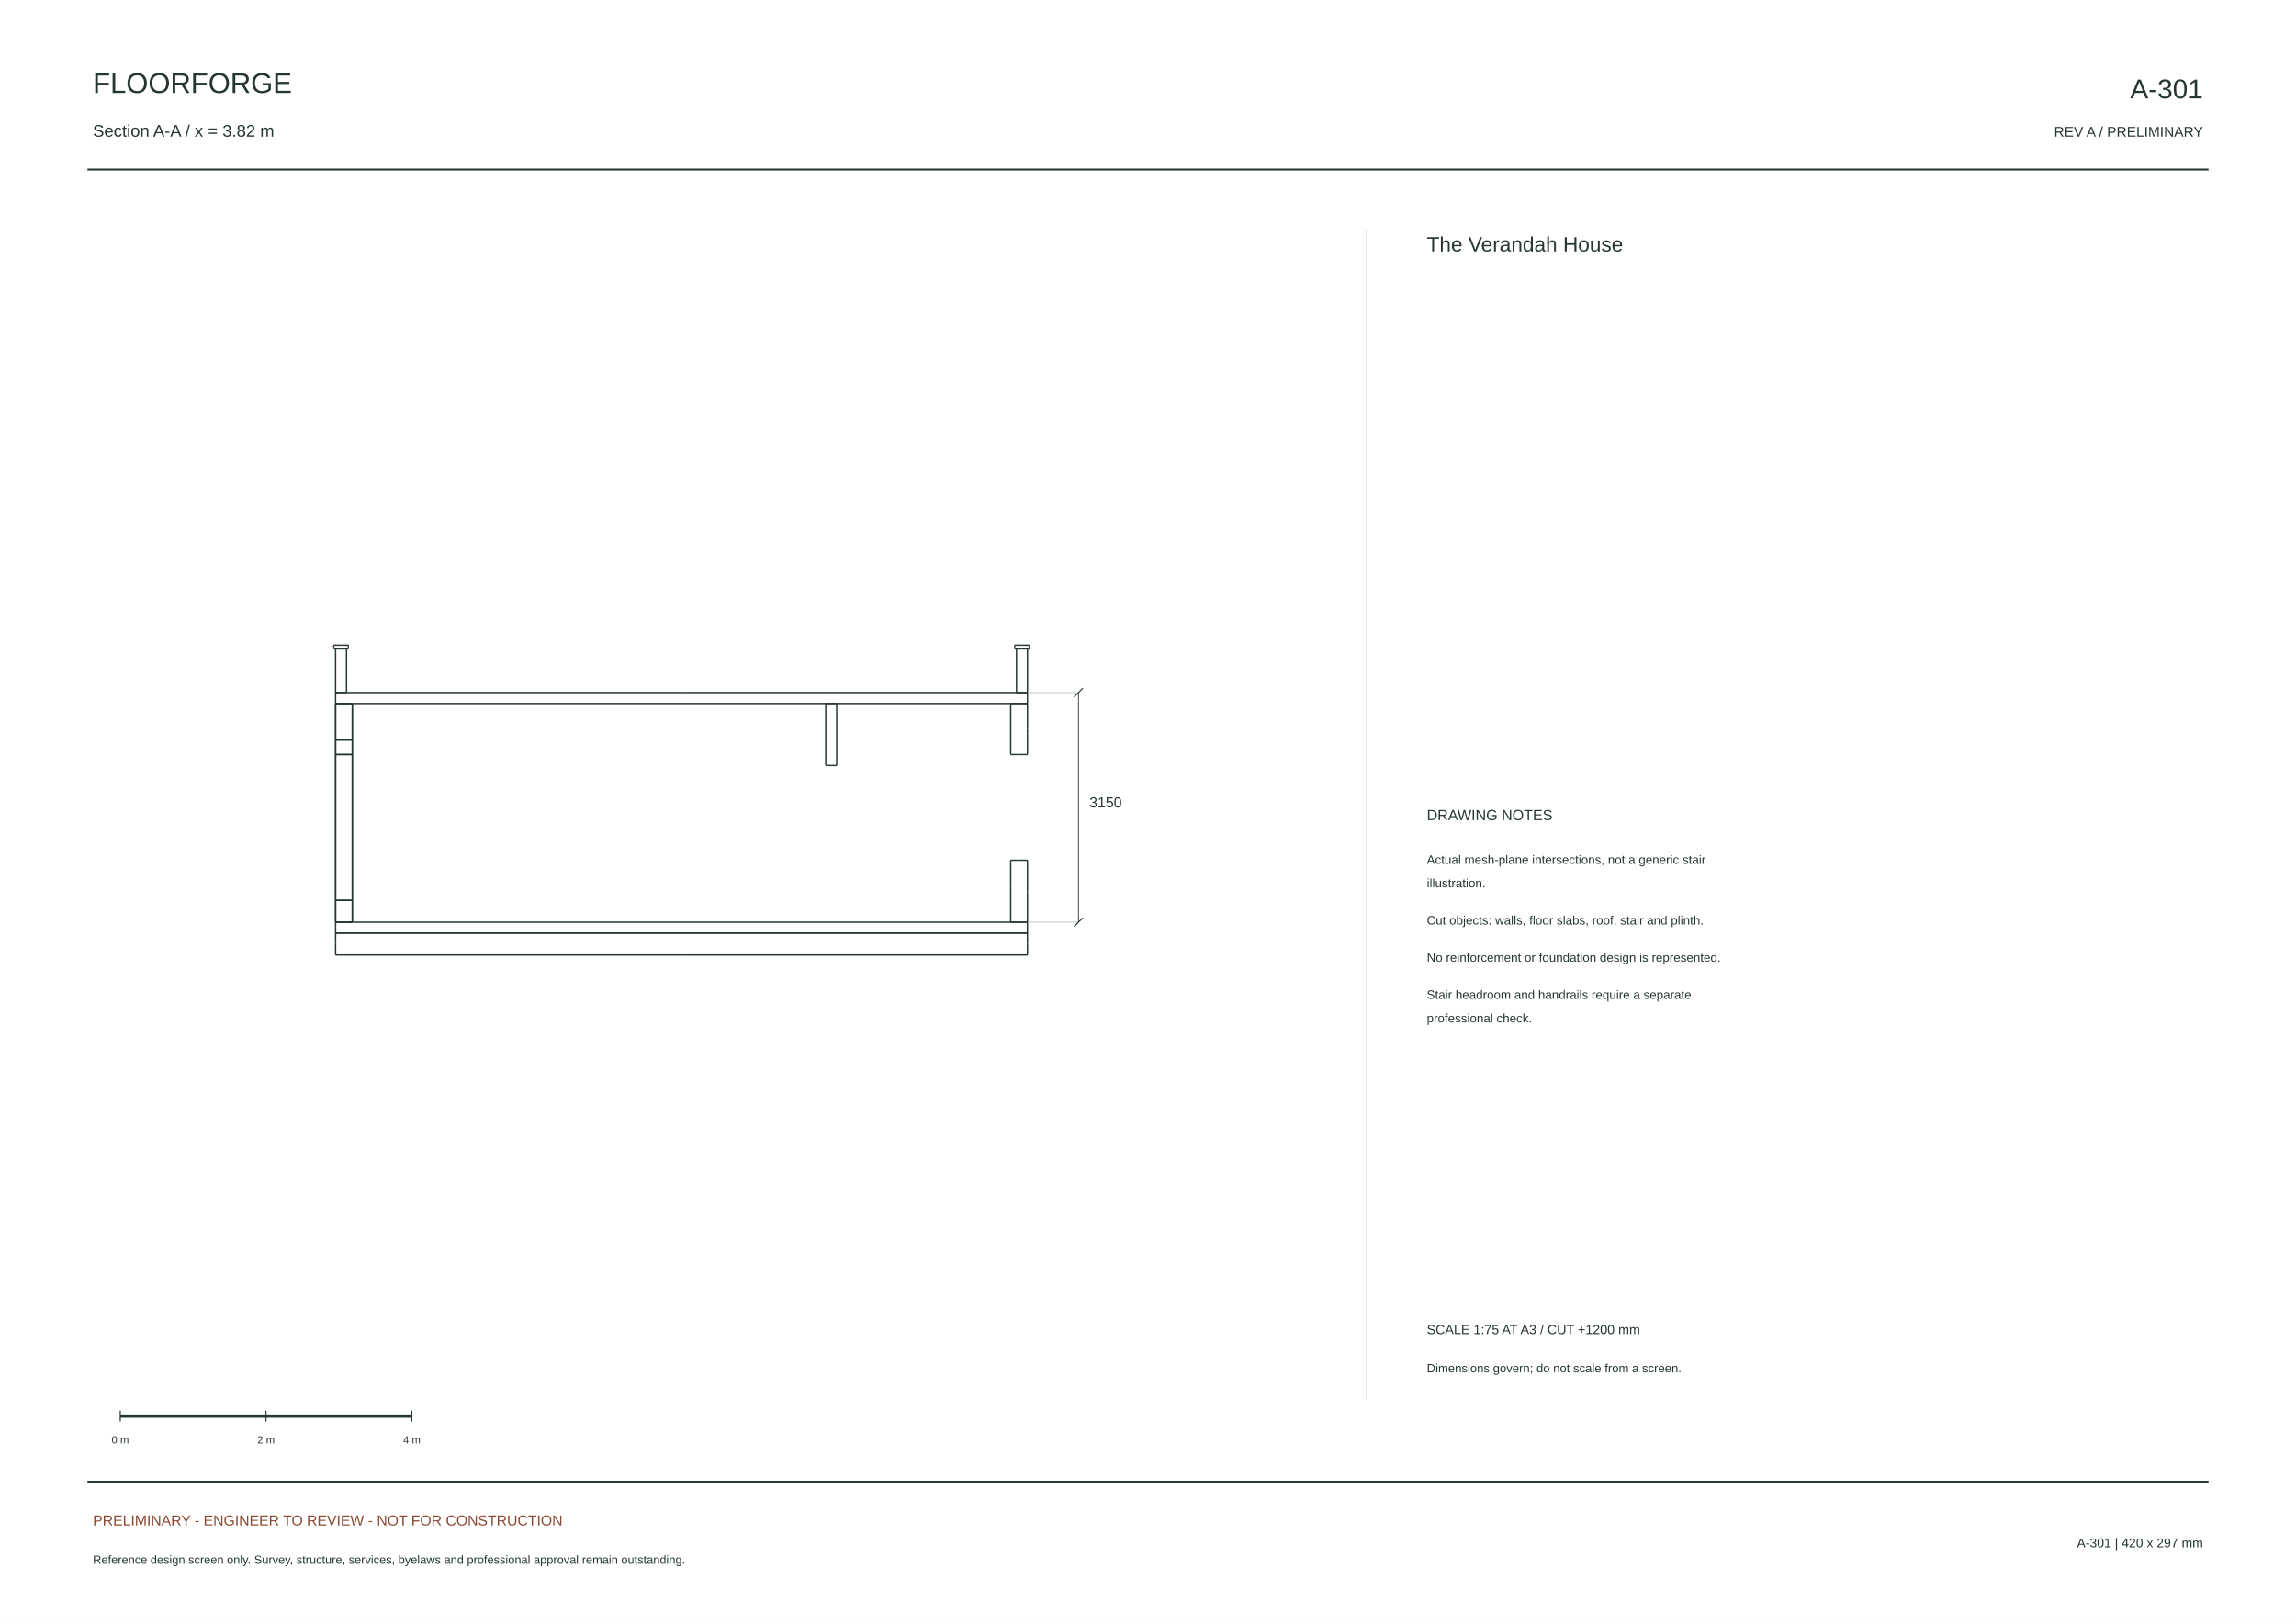
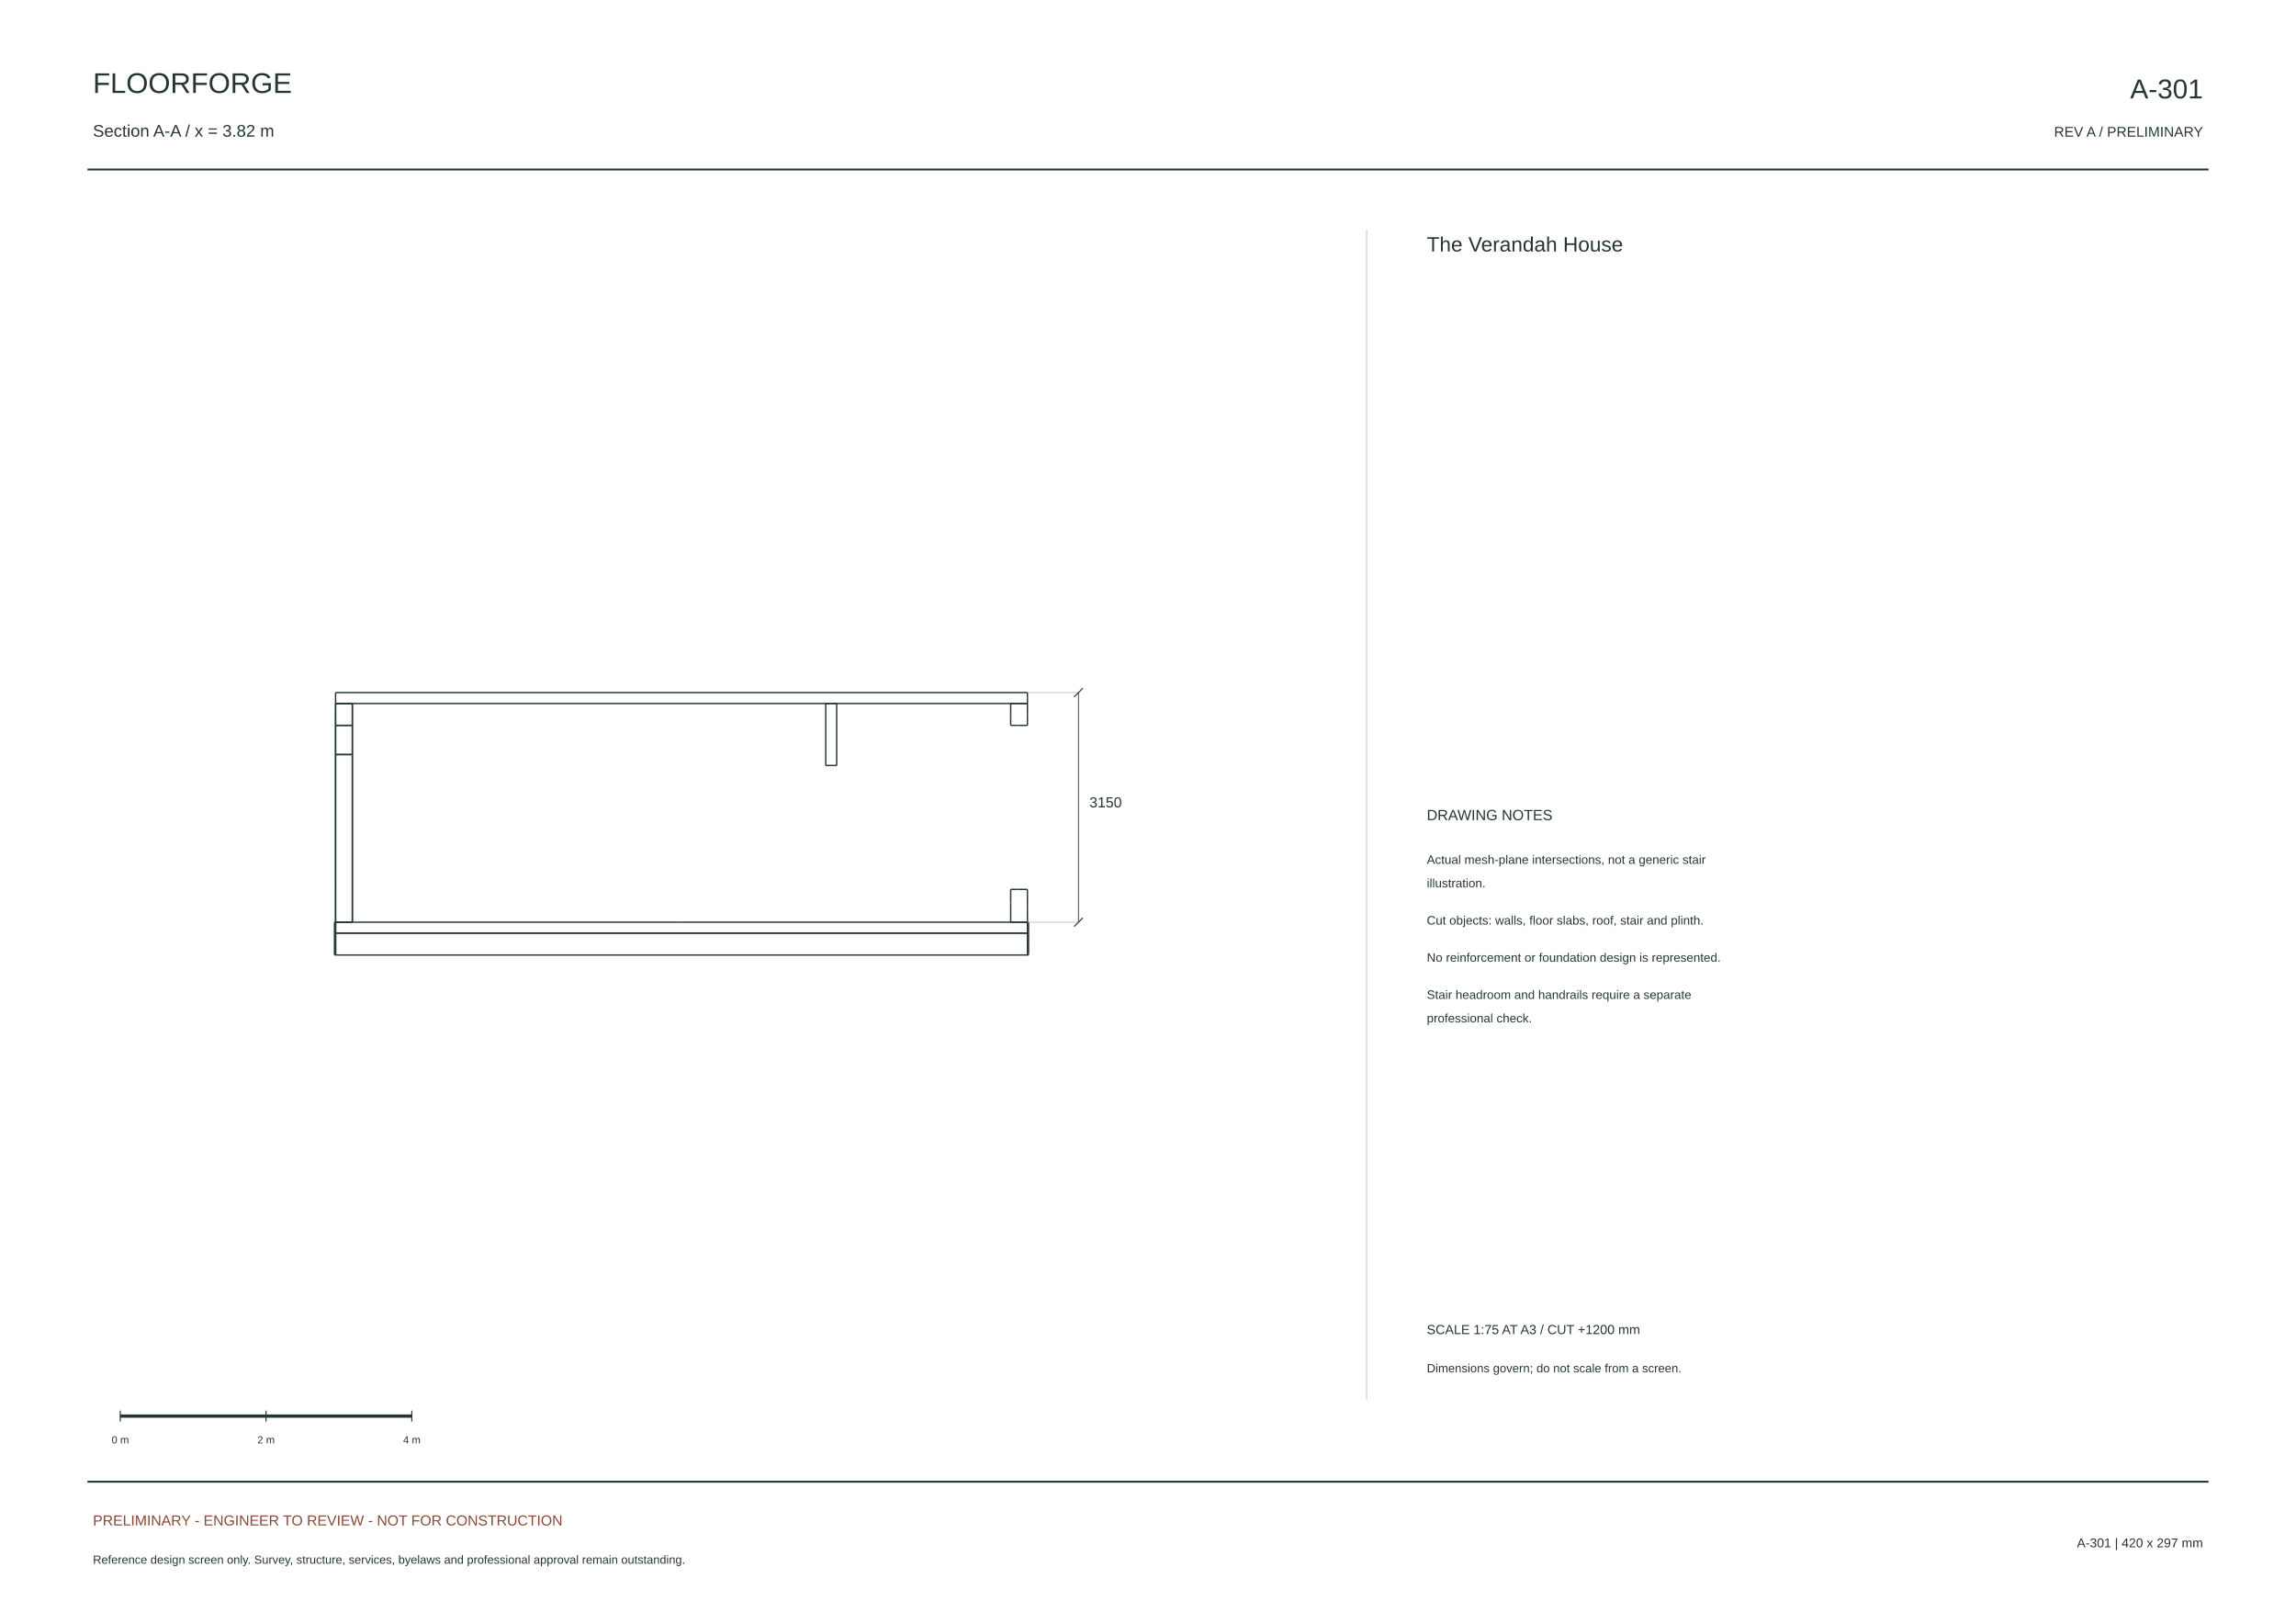
<svg xmlns="http://www.w3.org/2000/svg" width="420mm" height="297mm" viewBox="0 0 420 297">
  <rect width="420" height="297" fill="white" />
  <g font-family="Arial,Helvetica,sans-serif">
    <path d="M 16 31 H 404 M 16 271 H 404" stroke="#25372f" stroke-width=".35" />
    <text x="17" y="17" fill="#25372f" font-size="5.2" text-anchor="start">FLOORFORGE</text>
    <text x="17" y="25" fill="#25372f" font-size="3.1" text-anchor="start">Section A-A / x = 3.82 m</text>
    <text x="403" y="18" fill="#25372f" font-size="5" text-anchor="end">A-301</text>
    <text x="403" y="25" fill="#25372f" font-size="2.6" text-anchor="end">REV A / PRELIMINARY</text>
    <path d="M 124.667 170.667 L 61.387 170.667" fill="none" stroke="#25372f" stroke-width="0.25" />
    <path d="M 61.387 174.667 L 124.667 174.667" fill="none" stroke="#25372f" stroke-width="0.25" />
    <path d="M 124.667 170.667 L 187.947 170.667" fill="none" stroke="#25372f" stroke-width="0.25" />
    <path d="M 187.947 174.667 L 124.667 174.667" fill="none" stroke="#25372f" stroke-width="0.25" />
    <path d="M 187.947 174.667 L 187.947 172.667" fill="none" stroke="#25372f" stroke-width="0.25" />
    <path d="M 187.947 170.667 L 187.947 172.667" fill="none" stroke="#25372f" stroke-width="0.25" />
    <path d="M 61.387 174.667 L 61.387 172.667" fill="none" stroke="#25372f" stroke-width="0.25" />
    <path d="M 61.387 170.667 L 61.387 172.667" fill="none" stroke="#25372f" stroke-width="0.25" />
+     <path d="M 61.287 168.667 L 61.187 168.667" fill="none" stroke="#25372f" stroke-width="0.25" />
+     <path d="M 61.187 174.667 L 61.287 174.667" fill="none" stroke="#25372f" stroke-width="0.25" />
+     <path d="M 188.147 168.667 L 188.047 168.667" fill="none" stroke="#25372f" stroke-width="0.25" />
+     <path d="M 188.047 174.667 L 188.147 174.667" fill="none" stroke="#25372f" stroke-width="0.25" />
+     <path d="M 61.287 168.667 L 61.387 168.667" fill="none" stroke="#25372f" stroke-width="0.25" />
+     <path d="M 61.387 174.667 L 61.287 174.667" fill="none" stroke="#25372f" stroke-width="0.25" />
+     <path d="M 187.947 168.667 L 188.047 168.667" fill="none" stroke="#25372f" stroke-width="0.25" />
+     <path d="M 188.047 174.667 L 187.947 174.667" fill="none" stroke="#25372f" stroke-width="0.25" />
+     <path d="M 188.147 171.667 L 188.147 174.667" fill="none" stroke="#25372f" stroke-width="0.25" />
+     <path d="M 188.147 171.667 L 188.147 168.667" fill="none" stroke="#25372f" stroke-width="0.25" />
+     <path d="M 61.187 171.667 L 61.187 174.667" fill="none" stroke="#25372f" stroke-width="0.25" />
+     <path d="M 61.187 171.667 L 61.187 168.667" fill="none" stroke="#25372f" stroke-width="0.25" />
+     <path d="M 187.947 171.667 L 187.947 174.667" fill="none" stroke="#25372f" stroke-width="0.25" />
+     <path d="M 187.947 171.667 L 187.947 168.667" fill="none" stroke="#25372f" stroke-width="0.25" />
+     <path d="M 61.387 171.667 L 61.387 174.667" fill="none" stroke="#25372f" stroke-width="0.25" />
+     <path d="M 61.387 171.667 L 61.387 168.667" fill="none" stroke="#25372f" stroke-width="0.25" />
    <path d="M 124.667 168.667 L 61.387 168.667" fill="none" stroke="#25372f" stroke-width="0.25" />
    <path d="M 61.387 170.667 L 124.667 170.667" fill="none" stroke="#25372f" stroke-width="0.25" />
    <path d="M 124.667 168.667 L 187.947 168.667" fill="none" stroke="#25372f" stroke-width="0.25" />
    <path d="M 187.947 170.667 L 124.667 170.667" fill="none" stroke="#25372f" stroke-width="0.25" />
    <path d="M 187.947 170.667 L 187.947 169.667" fill="none" stroke="#25372f" stroke-width="0.25" />
    <path d="M 187.947 168.667 L 187.947 169.667" fill="none" stroke="#25372f" stroke-width="0.25" />
    <path d="M 61.387 170.667 L 61.387 169.667" fill="none" stroke="#25372f" stroke-width="0.25" />
    <path d="M 61.387 168.667 L 61.387 169.667" fill="none" stroke="#25372f" stroke-width="0.25" />
    <path d="M 124.667 126.667 L 61.387 126.667" fill="none" stroke="#25372f" stroke-width="0.25" />
    <path d="M 61.387 128.667 L 124.667 128.667" fill="none" stroke="#25372f" stroke-width="0.25" />
    <path d="M 124.667 126.667 L 187.947 126.667" fill="none" stroke="#25372f" stroke-width="0.25" />
    <path d="M 187.947 128.667 L 124.667 128.667" fill="none" stroke="#25372f" stroke-width="0.25" />
    <path d="M 187.947 128.667 L 187.947 127.667" fill="none" stroke="#25372f" stroke-width="0.25" />
    <path d="M 187.947 126.667 L 187.947 127.667" fill="none" stroke="#25372f" stroke-width="0.25" />
    <path d="M 61.387 128.667 L 61.387 127.667" fill="none" stroke="#25372f" stroke-width="0.25" />
    <path d="M 61.387 126.667 L 61.387 127.667" fill="none" stroke="#25372f" stroke-width="0.25" />
-     <path d="M 63.387 118.667 L 62.407 118.667" fill="none" stroke="#25372f" stroke-width="0.25" />
-     <path d="M 62.407 126.667 L 63.387 126.667" fill="none" stroke="#25372f" stroke-width="0.25" />
-     <path d="M 186.927 118.667 L 185.947 118.667" fill="none" stroke="#25372f" stroke-width="0.25" />
-     <path d="M 185.947 126.667 L 186.927 126.667" fill="none" stroke="#25372f" stroke-width="0.25" />
-     <path d="M 61.387 118.667 L 62.407 118.667" fill="none" stroke="#25372f" stroke-width="0.25" />
-     <path d="M 62.407 126.667 L 61.387 126.667" fill="none" stroke="#25372f" stroke-width="0.25" />
-     <path d="M 186.927 118.667 L 187.947 118.667" fill="none" stroke="#25372f" stroke-width="0.25" />
-     <path d="M 187.947 126.667 L 186.927 126.667" fill="none" stroke="#25372f" stroke-width="0.25" />
-     <path d="M 187.947 122.667 L 187.947 126.667" fill="none" stroke="#25372f" stroke-width="0.25" />
-     <path d="M 187.947 122.667 L 187.947 118.667" fill="none" stroke="#25372f" stroke-width="0.25" />
-     <path d="M 61.387 122.667 L 61.387 126.667" fill="none" stroke="#25372f" stroke-width="0.25" />
-     <path d="M 61.387 122.667 L 61.387 118.667" fill="none" stroke="#25372f" stroke-width="0.25" />
-     <path d="M 185.947 122.667 L 185.947 126.667" fill="none" stroke="#25372f" stroke-width="0.25" />
-     <path d="M 185.947 122.667 L 185.947 118.667" fill="none" stroke="#25372f" stroke-width="0.25" />
-     <path d="M 63.387 122.667 L 63.387 126.667" fill="none" stroke="#25372f" stroke-width="0.25" />
-     <path d="M 63.387 122.667 L 63.387 118.667" fill="none" stroke="#25372f" stroke-width="0.25" />
-     <path d="M 188.28 118 L 186.915 118" fill="none" stroke="#25372f" stroke-width="0.25" />
-     <path d="M 186.915 118.667 L 188.28 118.667" fill="none" stroke="#25372f" stroke-width="0.25" />
-     <path d="M 62.418 118 L 61.053 118" fill="none" stroke="#25372f" stroke-width="0.25" />
-     <path d="M 61.053 118.667 L 62.418 118.667" fill="none" stroke="#25372f" stroke-width="0.25" />
-     <path d="M 185.613 118 L 186.915 118" fill="none" stroke="#25372f" stroke-width="0.25" />
-     <path d="M 186.915 118.667 L 185.613 118.667" fill="none" stroke="#25372f" stroke-width="0.25" />
-     <path d="M 62.418 118 L 63.72 118" fill="none" stroke="#25372f" stroke-width="0.25" />
-     <path d="M 63.72 118.667 L 62.418 118.667" fill="none" stroke="#25372f" stroke-width="0.25" />
-     <path d="M 188.28 118.333 L 188.28 118.667" fill="none" stroke="#25372f" stroke-width="0.25" />
-     <path d="M 188.28 118.333 L 188.28 118" fill="none" stroke="#25372f" stroke-width="0.25" />
-     <path d="M 61.053 118.333 L 61.053 118.667" fill="none" stroke="#25372f" stroke-width="0.25" />
-     <path d="M 61.053 118.333 L 61.053 118" fill="none" stroke="#25372f" stroke-width="0.25" />
-     <path d="M 185.613 118.333 L 185.613 118.667" fill="none" stroke="#25372f" stroke-width="0.25" />
-     <path d="M 185.613 118.333 L 185.613 118" fill="none" stroke="#25372f" stroke-width="0.25" />
-     <path d="M 63.72 118.333 L 63.72 118.667" fill="none" stroke="#25372f" stroke-width="0.25" />
-     <path d="M 63.72 118.333 L 63.72 118" fill="none" stroke="#25372f" stroke-width="0.25" />
    <path d="M 61.4 138 L 64.453 138" fill="none" stroke="#25372f" stroke-width="0.25" />
    <path d="M 64.453 168.667 L 61.4 168.667" fill="none" stroke="#25372f" stroke-width="0.25" />
    <path d="M 61.4 138 L 61.387 138" fill="none" stroke="#25372f" stroke-width="0.25" />
    <path d="M 61.387 168.667 L 61.4 168.667" fill="none" stroke="#25372f" stroke-width="0.25" />
    <path d="M 61.387 168.645 L 61.387 168.667" fill="none" stroke="#25372f" stroke-width="0.25" />
    <path d="M 61.387 168.645 L 61.387 138" fill="none" stroke="#25372f" stroke-width="0.25" />
    <path d="M 64.453 138.133 L 64.453 168.667" fill="none" stroke="#25372f" stroke-width="0.25" />
    <path d="M 64.453 138.133 L 64.453 138" fill="none" stroke="#25372f" stroke-width="0.25" />
    <path d="M 61.4 128.667 L 61.387 128.667" fill="none" stroke="#25372f" stroke-width="0.25" />
    <path d="M 61.387 138 L 61.4 138" fill="none" stroke="#25372f" stroke-width="0.25" />
    <path d="M 61.4 128.667 L 64.453 128.667" fill="none" stroke="#25372f" stroke-width="0.25" />
    <path d="M 64.453 138 L 61.4 138" fill="none" stroke="#25372f" stroke-width="0.25" />
    <path d="M 61.387 137.998 L 61.387 138" fill="none" stroke="#25372f" stroke-width="0.25" />
    <path d="M 61.387 137.998 L 61.387 128.667" fill="none" stroke="#25372f" stroke-width="0.25" />
    <path d="M 64.453 128.707 L 64.453 138" fill="none" stroke="#25372f" stroke-width="0.25" />
    <path d="M 64.453 128.707 L 64.453 128.667" fill="none" stroke="#25372f" stroke-width="0.25" />
    <path d="M 151.053 128.667 L 152.053 128.667" fill="none" stroke="#25372f" stroke-width="0.25" />
    <path d="M 152.053 140 L 151.053 140" fill="none" stroke="#25372f" stroke-width="0.25" />
    <path d="M 153.053 128.667 L 152.053 128.667" fill="none" stroke="#25372f" stroke-width="0.25" />
    <path d="M 152.053 140 L 153.053 140" fill="none" stroke="#25372f" stroke-width="0.25" />
    <path d="M 151.053 134.064 L 151.053 140" fill="none" stroke="#25372f" stroke-width="0.25" />
    <path d="M 151.053 134.064 L 151.053 128.667" fill="none" stroke="#25372f" stroke-width="0.25" />
    <path d="M 153.053 134.064 L 153.053 140" fill="none" stroke="#25372f" stroke-width="0.25" />
    <path d="M 153.053 134.064 L 153.053 128.667" fill="none" stroke="#25372f" stroke-width="0.25" />
-     <path d="M 184.88 157.333 L 186.209 157.333" fill="none" stroke="#25372f" stroke-width="0.25" />
+     <path d="M 184.88 162.667 L 186.209 162.667" fill="none" stroke="#25372f" stroke-width="0.25" />
    <path d="M 186.209 168.667 L 184.88 168.667" fill="none" stroke="#25372f" stroke-width="0.25" />
-     <path d="M 187.947 157.333 L 186.209 157.333" fill="none" stroke="#25372f" stroke-width="0.25" />
+     <path d="M 187.947 162.667 L 186.209 162.667" fill="none" stroke="#25372f" stroke-width="0.25" />
    <path d="M 186.209 168.667 L 187.947 168.667" fill="none" stroke="#25372f" stroke-width="0.25" />
-     <path d="M 184.88 162.247 L 184.88 168.667" fill="none" stroke="#25372f" stroke-width="0.25" />
-     <path d="M 184.88 162.247 L 184.88 157.333" fill="none" stroke="#25372f" stroke-width="0.25" />
-     <path d="M 187.947 163 L 187.947 168.667" fill="none" stroke="#25372f" stroke-width="0.25" />
-     <path d="M 187.947 163 L 187.947 157.333" fill="none" stroke="#25372f" stroke-width="0.25" />
+     <path d="M 184.88 165.268 L 184.88 168.667" fill="none" stroke="#25372f" stroke-width="0.25" />
+     <path d="M 184.88 165.268 L 184.88 162.667" fill="none" stroke="#25372f" stroke-width="0.25" />
+     <path d="M 187.947 165.667 L 187.947 168.667" fill="none" stroke="#25372f" stroke-width="0.25" />
+     <path d="M 187.947 165.667 L 187.947 162.667" fill="none" stroke="#25372f" stroke-width="0.25" />
    <path d="M 184.88 128.667 L 186.209 128.667" fill="none" stroke="#25372f" stroke-width="0.25" />
-     <path d="M 186.209 138 L 184.88 138" fill="none" stroke="#25372f" stroke-width="0.25" />
+     <path d="M 186.209 132.667 L 184.88 132.667" fill="none" stroke="#25372f" stroke-width="0.25" />
    <path d="M 187.947 128.667 L 186.209 128.667" fill="none" stroke="#25372f" stroke-width="0.25" />
-     <path d="M 186.209 138 L 187.947 138" fill="none" stroke="#25372f" stroke-width="0.25" />
-     <path d="M 184.88 132.713 L 184.88 138" fill="none" stroke="#25372f" stroke-width="0.25" />
-     <path d="M 184.88 132.713 L 184.88 128.667" fill="none" stroke="#25372f" stroke-width="0.25" />
-     <path d="M 187.947 133.333 L 187.947 138" fill="none" stroke="#25372f" stroke-width="0.25" />
-     <path d="M 187.947 133.333 L 187.947 128.667" fill="none" stroke="#25372f" stroke-width="0.25" />
-     <path d="M 64.124 164.667 L 64.453 164.667" fill="none" stroke="#25372f" stroke-width="0.25" />
-     <path d="M 64.453 168.667 L 64.124 168.667" fill="none" stroke="#25372f" stroke-width="0.25" />
-     <path d="M 64.124 164.667 L 61.387 164.667" fill="none" stroke="#25372f" stroke-width="0.25" />
-     <path d="M 61.387 168.667 L 64.124 168.667" fill="none" stroke="#25372f" stroke-width="0.25" />
-     <path d="M 64.453 168.238 L 64.453 168.667" fill="none" stroke="#25372f" stroke-width="0.25" />
-     <path d="M 64.453 168.238 L 64.453 164.667" fill="none" stroke="#25372f" stroke-width="0.25" />
-     <path d="M 61.387 165.095 L 61.387 168.667" fill="none" stroke="#25372f" stroke-width="0.25" />
-     <path d="M 61.387 165.095 L 61.387 164.667" fill="none" stroke="#25372f" stroke-width="0.25" />
-     <path d="M 61.387 135.333 L 62.554 135.333" fill="none" stroke="#25372f" stroke-width="0.25" />
-     <path d="M 62.554 164.667 L 61.387 164.667" fill="none" stroke="#25372f" stroke-width="0.25" />
-     <path d="M 64.453 135.333 L 62.554 135.333" fill="none" stroke="#25372f" stroke-width="0.25" />
-     <path d="M 62.554 164.667 L 64.453 164.667" fill="none" stroke="#25372f" stroke-width="0.25" />
-     <path d="M 61.387 146.498 L 61.387 164.667" fill="none" stroke="#25372f" stroke-width="0.25" />
-     <path d="M 61.387 146.498 L 61.387 135.333" fill="none" stroke="#25372f" stroke-width="0.25" />
-     <path d="M 64.453 153.502 L 64.453 164.667" fill="none" stroke="#25372f" stroke-width="0.25" />
-     <path d="M 64.453 153.502 L 64.453 135.333" fill="none" stroke="#25372f" stroke-width="0.25" />
+     <path d="M 186.209 132.667 L 187.947 132.667" fill="none" stroke="#25372f" stroke-width="0.25" />
+     <path d="M 184.88 130.401 L 184.88 132.667" fill="none" stroke="#25372f" stroke-width="0.25" />
+     <path d="M 184.88 130.401 L 184.88 128.667" fill="none" stroke="#25372f" stroke-width="0.25" />
+     <path d="M 187.947 130.667 L 187.947 132.667" fill="none" stroke="#25372f" stroke-width="0.25" />
+     <path d="M 187.947 130.667 L 187.947 128.667" fill="none" stroke="#25372f" stroke-width="0.25" />
+     <path d="M 61.387 132.667 L 63.923 132.667" fill="none" stroke="#25372f" stroke-width="0.25" />
+     <path d="M 63.923 168.667 L 61.387 168.667" fill="none" stroke="#25372f" stroke-width="0.25" />
+     <path d="M 64.453 132.667 L 63.923 132.667" fill="none" stroke="#25372f" stroke-width="0.25" />
+     <path d="M 63.923 168.667 L 64.453 168.667" fill="none" stroke="#25372f" stroke-width="0.25" />
+     <path d="M 61.387 162.44 L 61.387 168.667" fill="none" stroke="#25372f" stroke-width="0.25" />
+     <path d="M 61.387 162.44 L 61.387 132.667" fill="none" stroke="#25372f" stroke-width="0.25" />
+     <path d="M 64.453 138.894 L 64.453 168.667" fill="none" stroke="#25372f" stroke-width="0.25" />
+     <path d="M 64.453 138.894 L 64.453 132.667" fill="none" stroke="#25372f" stroke-width="0.25" />
    <path d="M 64.124 128.667 L 64.453 128.667" fill="none" stroke="#25372f" stroke-width="0.25" />
-     <path d="M 64.453 135.333 L 64.124 135.333" fill="none" stroke="#25372f" stroke-width="0.25" />
+     <path d="M 64.453 132.667 L 64.124 132.667" fill="none" stroke="#25372f" stroke-width="0.25" />
    <path d="M 64.124 128.667 L 61.387 128.667" fill="none" stroke="#25372f" stroke-width="0.25" />
-     <path d="M 61.387 135.333 L 64.124 135.333" fill="none" stroke="#25372f" stroke-width="0.25" />
-     <path d="M 64.453 134.619 L 64.453 135.333" fill="none" stroke="#25372f" stroke-width="0.25" />
-     <path d="M 64.453 134.619 L 64.453 128.667" fill="none" stroke="#25372f" stroke-width="0.25" />
-     <path d="M 61.387 129.381 L 61.387 135.333" fill="none" stroke="#25372f" stroke-width="0.25" />
-     <path d="M 61.387 129.381 L 61.387 128.667" fill="none" stroke="#25372f" stroke-width="0.25" />
+     <path d="M 61.387 132.667 L 64.124 132.667" fill="none" stroke="#25372f" stroke-width="0.25" />
+     <path d="M 64.453 132.238 L 64.453 132.667" fill="none" stroke="#25372f" stroke-width="0.25" />
+     <path d="M 64.453 132.238 L 64.453 128.667" fill="none" stroke="#25372f" stroke-width="0.25" />
+     <path d="M 61.387 129.095 L 61.387 132.667" fill="none" stroke="#25372f" stroke-width="0.25" />
+     <path d="M 61.387 129.095 L 61.387 128.667" fill="none" stroke="#25372f" stroke-width="0.25" />
    <path d="M 187.947 168.667 L 197.28 168.667" fill="none" stroke="#a8afa4" stroke-width="0.12" />
    <path d="M 187.947 126.667 L 197.28 126.667" fill="none" stroke="#a8afa4" stroke-width="0.12" />
    <path d="M 197.28 168.667 L 197.28 126.667" fill="none" stroke="#25372f" stroke-width="0.15" />
    <path d="M 196.48 169.467 L 198.08 167.867" fill="none" stroke="#25372f" stroke-width="0.2" />
    <path d="M 196.48 127.467 L 198.08 125.867" fill="none" stroke="#25372f" stroke-width="0.2" />
    <text x="199.28" y="147.667" fill="#25372f" font-size="2.667" text-anchor="start">3150</text>
    <path d="M 250 42 V 256" stroke="#c9d0c7" stroke-width=".2" />
    <text x="261" y="46" fill="#25372f" font-size="3.8" text-anchor="start">The Verandah House</text>
    <text x="261" y="150" fill="#25372f" font-size="2.7" text-anchor="start">DRAWING NOTES</text>
    <text x="261" y="158" fill="#25372f" font-size="2.25" text-anchor="start">Actual mesh-plane intersections, not a generic stair</text>
    <text x="261" y="162.3" fill="#25372f" font-size="2.25" text-anchor="start">illustration.</text>
    <text x="261" y="169.1" fill="#25372f" font-size="2.25" text-anchor="start">Cut objects: walls, floor slabs, roof, stair and plinth.</text>
    <text x="261" y="175.9" fill="#25372f" font-size="2.25" text-anchor="start">No reinforcement or foundation design is represented.</text>
    <text x="261" y="182.7" fill="#25372f" font-size="2.25" text-anchor="start">Stair headroom and handrails require a separate</text>
    <text x="261" y="187" fill="#25372f" font-size="2.25" text-anchor="start">professional check.</text>
    <text x="261" y="244" fill="#25372f" font-size="2.4" text-anchor="start">SCALE 1:75 AT A3 / CUT +1200 mm</text>
    <text x="261" y="251" fill="#25372f" font-size="2.2" text-anchor="start">Dimensions govern; do not scale from a screen.</text>
    <path d="M 22 259 H 75.333" stroke="#25372f" stroke-width=".6" />
    <path d="M 22.0 258 V 260" stroke="#25372f" stroke-width=".2" />
    <text x="22" y="264" fill="#25372f" font-size="1.9" text-anchor="middle">0 m</text>
    <path d="M 48.667 258 V 260" stroke="#25372f" stroke-width=".2" />
    <text x="48.667" y="264" fill="#25372f" font-size="1.9" text-anchor="middle">2 m</text>
    <path d="M 75.333 258 V 260" stroke="#25372f" stroke-width=".2" />
    <text x="75.333" y="264" fill="#25372f" font-size="1.9" text-anchor="middle">4 m</text>
    <text x="17" y="279" fill="#8a4933" font-size="2.65" text-anchor="start">PRELIMINARY - ENGINEER TO REVIEW - NOT FOR CONSTRUCTION</text>
    <text x="17" y="286" fill="#25372f" font-size="2.15" text-anchor="start">Reference design screen only. Survey, structure, services, byelaws and professional approval remain outstanding.</text>
    <text x="403" y="283" fill="#25372f" font-size="2.35" text-anchor="end">A-301  |  420 x 297 mm</text>
  </g>
</svg>
